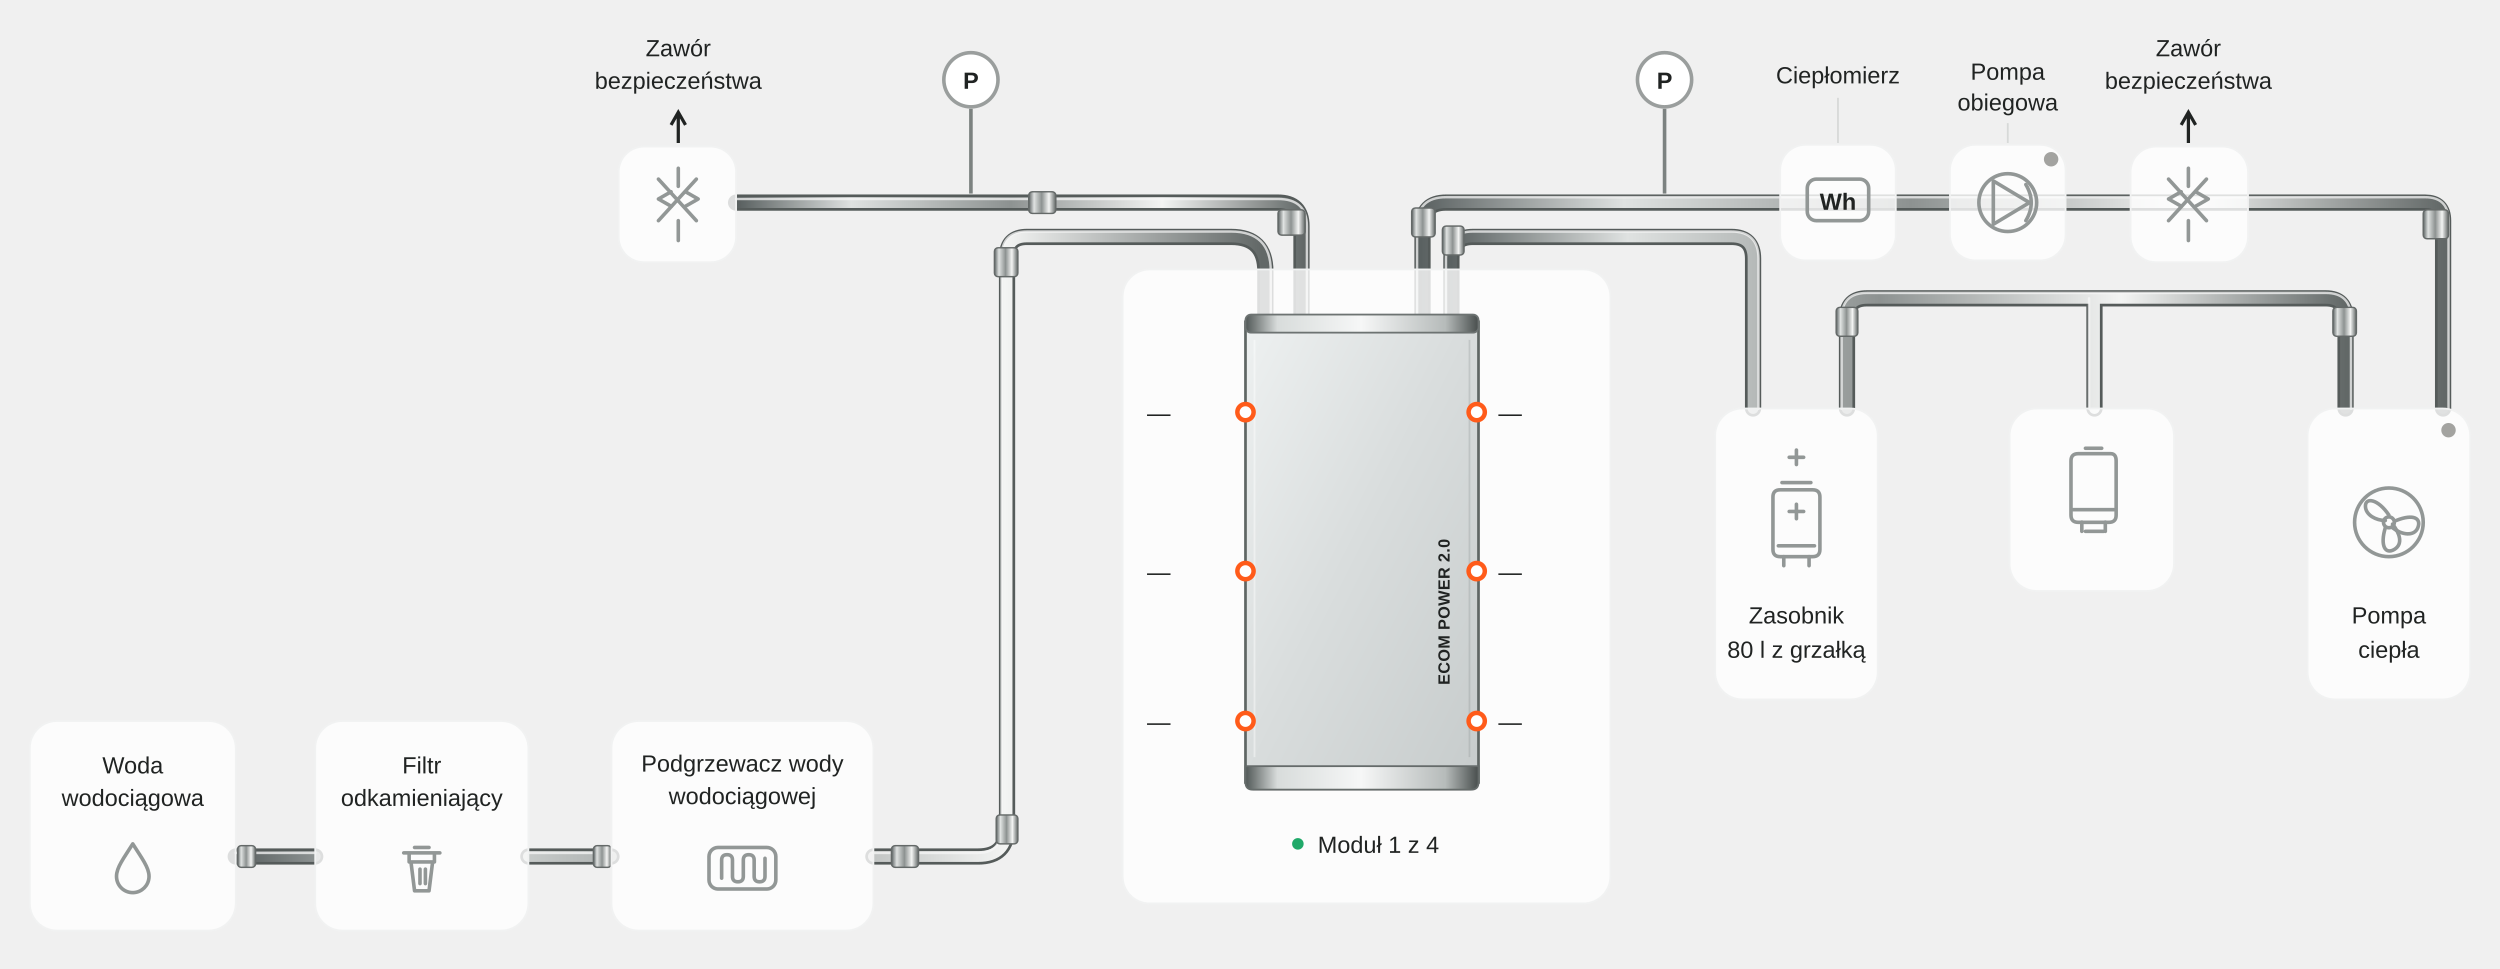
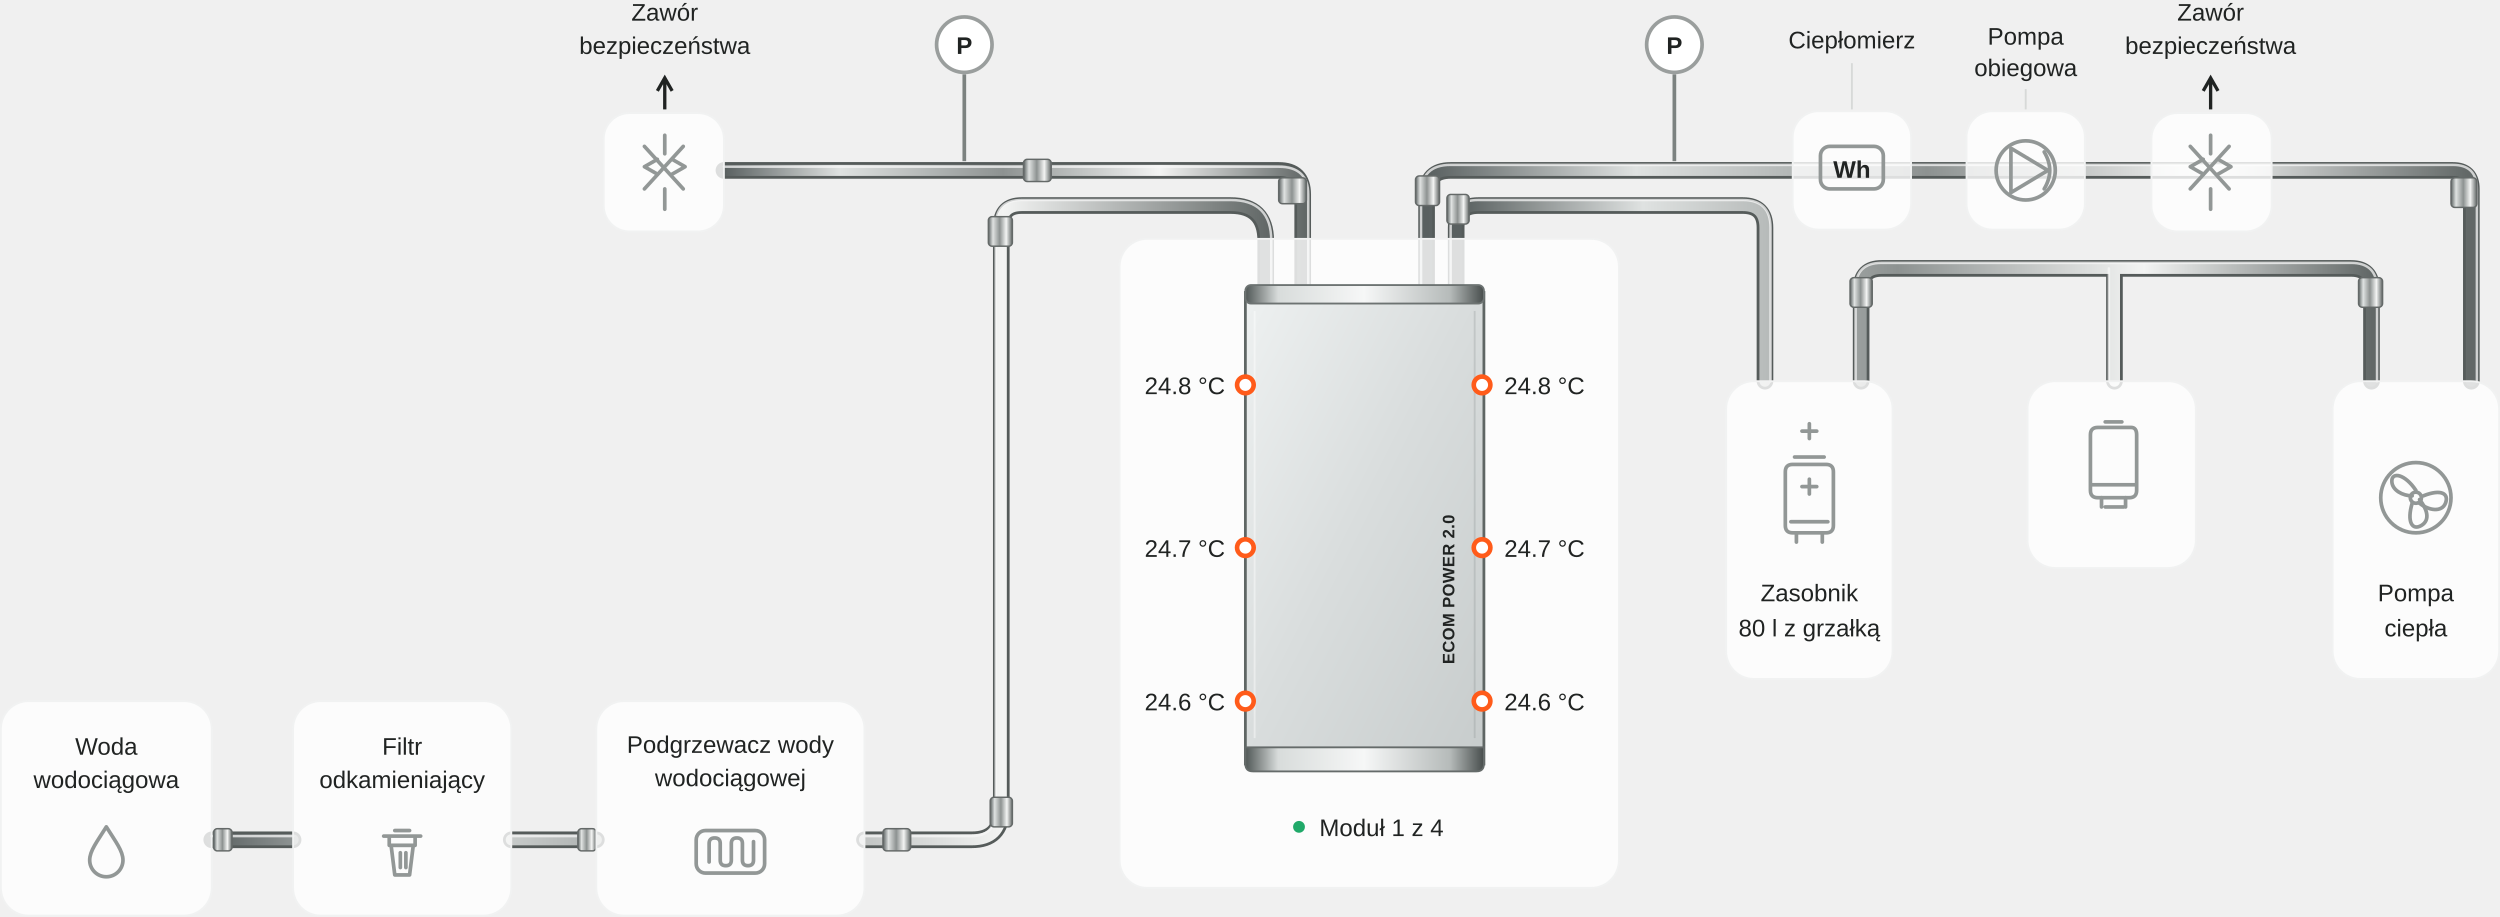
- <svg xmlns="http://www.w3.org/2000/svg" id="Warstwa_1" version="1.1" viewBox="-16 -20 1384 536" class="schema" role="img" aria-label="Schemat instalacji magazynu ciepła PCM">
+ <svg xmlns="http://www.w3.org/2000/svg" id="Warstwa_1" version="1.1" viewBox="0 0 1352 495.66">
  <defs>
    <style>
      .st0 {
        fill: url(#Gradient_bez_nazwy_19);
        stroke: #5f6664;
        stroke-width: 1.5px;
      }

      .st1 {
        stroke: #202322;
        stroke-width: 1.8px;
      }

      .st1, .st2, .st3, .st4, .st5, .st6, .st7, .st8, .st9, .st10 {
        fill: none;
      }

      .st11 {
        fill: url(#Gradient_bez_nazwy_20);
        stroke: #6d7372;
      }

      .st12 {
        fill: url(#Gradient_bez_nazwy_17);
      }

      .st12, .st13, .st14, .st15, .st16, .st17, .st18, .st19, .st20, .st21, .st22, .st23 {
        stroke: #646968;
        stroke-width: .8px;
      }

      .st24 {
        fill-opacity: .8;
        stroke: #f1f2f2;
      }

      .st24, .st25, .st26 {
        fill: #fff;
      }

      .st2 {
        stroke: #f6f7f7;
        stroke-opacity: .75;
        stroke-width: 1.35px;
      }

      .st2, .st3, .st4, .st5, .st6, .st8, .st10 {
        stroke-linecap: round;
        stroke-linejoin: round;
      }

      .st13 {
        fill: url(#Gradient_bez_nazwy_10);
      }

      .st14 {
        fill: url(#Gradient_bez_nazwy_12);
      }

      .st15 {
        fill: url(#Gradient_bez_nazwy_16);
      }

      .st16 {
        fill: url(#Gradient_bez_nazwy_7);
      }

      .st27 {
        font-size: 9px;
        letter-spacing: .02em;
      }

      .st27, .st28 {
        font-family: Arial-BoldMT, Arial;
        font-weight: 700;
      }

      .st27, .st28, .st29 {
        fill: #202322;
        isolation: isolate;
      }

      .st17 {
        fill: url(#Gradient_bez_nazwy_13);
      }

      .st3 {
        stroke: url(#Gradient_bez_nazwy_2);
      }

      .st3, .st6, .st8, .st10 {
        stroke-width: 6px;
      }

      .st18 {
        fill: url(#Gradient_bez_nazwy_18);
      }

      .st19 {
        fill: url(#Gradient_bez_nazwy_9);
      }

      .st4 {
        stroke: #929796;
      }

      .st4, .st25, .st9 {
        stroke-width: 2px;
      }

      .st5 {
        stroke: #555b5a;
        stroke-width: 9px;
      }

      .st30 {
        stroke: #fff;
        stroke-opacity: .42;
      }

      .st6 {
        stroke: url(#Gradient_bez_nazwy_5);
      }

      .st7 {
        stroke: #d7d9d8;
      }

      .st28, .st29 {
        font-size: 13px;
      }

      .st29 {
        font-family: ArialMT, Arial;
      }

      .st31 {
        fill: url(#Gradient_bez_nazwy_21);
        stroke: #656b6a;
      }

      .st8 {
        stroke: url(#Gradient_bez_nazwy_3);
      }

      .st32 {
        fill: #20a969;
      }

      .st25 {
        stroke: #9a9e9d;
      }

      .st26 {
        stroke: #ff5b1a;
        stroke-width: 2.5px;
      }

      .st9 {
        stroke: #7c8280;
      }

      .st33 {
        stroke: #7c8281;
        stroke-opacity: .24;
      }

      .st20 {
        fill: url(#Gradient_bez_nazwy_14);
      }

      .st21 {
        fill: url(#Gradient_bez_nazwy_6);
      }

      .st22 {
        fill: url(#Gradient_bez_nazwy_15);
      }

      .st10 {
        stroke: url(#Gradient_bez_nazwy_4);
      }

      .st23 {
        fill: url(#Gradient_bez_nazwy_8);
      }
- 
-       /* ================= KONTRAKT — dopiski aplikacji ==================
-          Reguły żyją w pliku, bo wygrywają kolejnością dokumentu ze stylem
-          aplikacji i z regułami .stXX — dzięki temu najechania i stany sond
-          działają niezależnie od arkusza strony. */
-       .sensor { cursor: pointer; }
-       .sensor__hit { fill: none; pointer-events: all; }
-       /* Kropka sondy: obwódka jak st26, ale BEZ fill w CSS — wypełnienie
-          ustawia aplikacja ATRYBUTEM według temperatury, a reguła CSS by je
-          przykryła (dlatego kropki nie używają st26). */
-       .sensor__cell--wektor { stroke: #ff5b1a; stroke-width: 2.5px; }
-       .sensor:hover .sensor__cell--wektor { stroke: #202322; }
-       .sensor__phase { fill: none; stroke: #de7854; stroke-width: 2.5px; opacity: 0; }
-       .sensor.is-phase .sensor__phase { opacity: 1; }
-       .sensor.is-dim { opacity: .45; }
-       text.is-no-data, text.is-not-connected { fill: #a3a3a0; }
-       text.is-stale { opacity: .55; }
-       [data-element] { cursor: pointer; }
-       [data-element]:hover .karta { stroke: #202322; stroke-width: 2px; }
-       [data-element].is-selected .karta { stroke: #d85a30; stroke-width: 3px; }
-       .device__led--wektor { fill: #a3a3a0; }
-       .device.is-active .device__led--wektor { fill: #20a969; }
-       .device.is-unknown .device__led--wektor { fill: #f0c674; }
    </style>
    <linearGradient id="Gradient_bez_nazwy_2" data-name="Gradient bez nazwy 2" x1="376.78" y1="673.24" x2="377.78" y2="673.24" gradientTransform="translate(-214649.5 231204.899) scale(570 -343)" gradientUnits="userSpaceOnUse">
      <stop offset="0" stop-color="#596060" />
      <stop offset=".2" stop-color="#dfe2e1" />
      <stop offset=".48" stop-color="#8d9291" />
      <stop offset=".75" stop-color="#f3f4f3" />
      <stop offset="1" stop-color="#626867" />
    </linearGradient>
    <linearGradient id="Gradient_bez_nazwy_3" data-name="Gradient bez nazwy 3" x1="376.19" y1="671.92" x2="377.19" y2="671.92" gradientTransform="translate(-117355 43127.094) scale(313 -64)" gradientUnits="userSpaceOnUse">
      <stop offset="0" stop-color="#596060" />
      <stop offset=".2" stop-color="#dfe2e1" />
      <stop offset=".48" stop-color="#8d9291" />
      <stop offset=".75" stop-color="#f3f4f3" />
      <stop offset="1" stop-color="#626867" />
    </linearGradient>
    <linearGradient id="Gradient_bez_nazwy_4" data-name="Gradient bez nazwy 4" x1="376.77" y1="672.63" x2="377.77" y2="672.63" gradientTransform="translate(-212105 76829.389) scale(565 -114)" gradientUnits="userSpaceOnUse">
      <stop offset="0" stop-color="#596060" />
      <stop offset=".2" stop-color="#dfe2e1" />
      <stop offset=".48" stop-color="#8d9291" />
      <stop offset=".75" stop-color="#f3f4f3" />
      <stop offset="1" stop-color="#626867" />
    </linearGradient>
    <linearGradient id="Gradient_bez_nazwy_5" data-name="Gradient bez nazwy 5" x1="376.67" y1="672.45" x2="377.67" y2="672.45" gradientTransform="translate(-185664 64041.516) scale(495 -95)" gradientUnits="userSpaceOnUse">
      <stop offset="0" stop-color="#596060" />
      <stop offset=".2" stop-color="#dfe2e1" />
      <stop offset=".48" stop-color="#8d9291" />
      <stop offset=".75" stop-color="#f3f4f3" />
      <stop offset="1" stop-color="#626867" />
    </linearGradient>
    <linearGradient id="Gradient_bez_nazwy_6" data-name="Gradient bez nazwy 6" x1="336.4" y1="664.88" x2="337.4" y2="664.88" gradientTransform="translate(-3248.5 8432.707) scale(10 -12)" gradientUnits="userSpaceOnUse">
      <stop offset="0" stop-color="#596060" />
      <stop offset=".2" stop-color="#dfe2e1" />
      <stop offset=".48" stop-color="#8d9291" />
      <stop offset=".75" stop-color="#f3f4f3" />
      <stop offset="1" stop-color="#626867" />
    </linearGradient>
    <linearGradient id="Gradient_bez_nazwy_7" data-name="Gradient bez nazwy 7" x1="336.4" y1="664.88" x2="337.4" y2="664.88" gradientTransform="translate(-3051.5 8432.707) scale(10 -12)" gradientUnits="userSpaceOnUse">
      <stop offset="0" stop-color="#596060" />
      <stop offset=".2" stop-color="#dfe2e1" />
      <stop offset=".48" stop-color="#8d9291" />
      <stop offset=".75" stop-color="#f3f4f3" />
      <stop offset="1" stop-color="#626867" />
    </linearGradient>
    <linearGradient id="Gradient_bez_nazwy_8" data-name="Gradient bez nazwy 8" x1="350.1" y1="664.88" x2="351.1" y2="664.88" gradientTransform="translate(-4774 8432.707) scale(15 -12)" gradientUnits="userSpaceOnUse">
      <stop offset="0" stop-color="#596060" />
      <stop offset=".2" stop-color="#dfe2e1" />
      <stop offset=".48" stop-color="#8d9291" />
      <stop offset=".75" stop-color="#f3f4f3" />
      <stop offset="1" stop-color="#626867" />
    </linearGradient>
    <linearGradient id="Gradient_bez_nazwy_9" data-name="Gradient bez nazwy 9" x1="343.25" y1="667.05" x2="344.25" y2="667.05" gradientTransform="translate(-3583.5 11111.89) scale(12 -16)" gradientUnits="userSpaceOnUse">
      <stop offset="0" stop-color="#596060" />
      <stop offset=".2" stop-color="#dfe2e1" />
      <stop offset=".48" stop-color="#8d9291" />
      <stop offset=".75" stop-color="#f3f4f3" />
      <stop offset="1" stop-color="#626867" />
    </linearGradient>
    <linearGradient id="Gradient_bez_nazwy_10" data-name="Gradient bez nazwy 10" x1="345.88" y1="667.05" x2="346.88" y2="667.05" gradientTransform="translate(-3962 10797.89) scale(13 -16)" gradientUnits="userSpaceOnUse">
      <stop offset="0" stop-color="#596060" />
      <stop offset=".2" stop-color="#dfe2e1" />
      <stop offset=".48" stop-color="#8d9291" />
      <stop offset=".75" stop-color="#f3f4f3" />
      <stop offset="1" stop-color="#626867" />
    </linearGradient>
    <linearGradient id="Gradient_bez_nazwy_12" data-name="Gradient bez nazwy 12" x1="350.1" y1="664.88" x2="351.1" y2="664.88" gradientTransform="translate(-4698 8070.707) scale(15 -12)" gradientUnits="userSpaceOnUse">
      <stop offset="0" stop-color="#596060" />
      <stop offset=".2" stop-color="#dfe2e1" />
      <stop offset=".48" stop-color="#8d9291" />
      <stop offset=".75" stop-color="#f3f4f3" />
      <stop offset="1" stop-color="#626867" />
    </linearGradient>
    <linearGradient id="Gradient_bez_nazwy_13" data-name="Gradient bez nazwy 13" x1="350.1" y1="666.12" x2="351.1" y2="666.12" gradientTransform="translate(-4560 9428.799) scale(15 -14)" gradientUnits="userSpaceOnUse">
      <stop offset="0" stop-color="#596060" />
      <stop offset=".2" stop-color="#dfe2e1" />
      <stop offset=".48" stop-color="#8d9291" />
      <stop offset=".75" stop-color="#f3f4f3" />
      <stop offset="1" stop-color="#626867" />
    </linearGradient>
    <linearGradient id="Gradient_bez_nazwy_14" data-name="Gradient bez nazwy 14" x1="345.88" y1="667.05" x2="346.88" y2="667.05" gradientTransform="translate(-3731 10775.89) scale(13 -16)" gradientUnits="userSpaceOnUse">
      <stop offset="0" stop-color="#596060" />
      <stop offset=".2" stop-color="#dfe2e1" />
      <stop offset=".48" stop-color="#8d9291" />
      <stop offset=".75" stop-color="#f3f4f3" />
      <stop offset="1" stop-color="#626867" />
    </linearGradient>
    <linearGradient id="Gradient_bez_nazwy_15" data-name="Gradient bez nazwy 15" x1="343.25" y1="667.05" x2="344.25" y2="667.05" gradientTransform="translate(-3336.5 10785.89) scale(12 -16)" gradientUnits="userSpaceOnUse">
      <stop offset="0" stop-color="#596060" />
      <stop offset=".2" stop-color="#dfe2e1" />
      <stop offset=".48" stop-color="#8d9291" />
      <stop offset=".75" stop-color="#f3f4f3" />
      <stop offset="1" stop-color="#626867" />
    </linearGradient>
    <linearGradient id="Gradient_bez_nazwy_16" data-name="Gradient bez nazwy 16" x1="348.14" y1="667.05" x2="349.14" y2="667.05" gradientTransform="translate(-3548.5 10776.89) scale(14 -16)" gradientUnits="userSpaceOnUse">
      <stop offset="0" stop-color="#596060" />
      <stop offset=".2" stop-color="#dfe2e1" />
      <stop offset=".48" stop-color="#8d9291" />
      <stop offset=".75" stop-color="#f3f4f3" />
      <stop offset="1" stop-color="#626867" />
    </linearGradient>
    <linearGradient id="Gradient_bez_nazwy_17" data-name="Gradient bez nazwy 17" x1="343.25" y1="667.05" x2="344.25" y2="667.05" gradientTransform="translate(-3118.5 10830.89) scale(12 -16)" gradientUnits="userSpaceOnUse">
      <stop offset="0" stop-color="#596060" />
      <stop offset=".2" stop-color="#dfe2e1" />
      <stop offset=".48" stop-color="#8d9291" />
      <stop offset=".75" stop-color="#f3f4f3" />
      <stop offset="1" stop-color="#626867" />
    </linearGradient>
    <linearGradient id="Gradient_bez_nazwy_18" data-name="Gradient bez nazwy 18" x1="345.88" y1="667.05" x2="346.88" y2="667.05" gradientTransform="translate(-3221 10830.89) scale(13 -16)" gradientUnits="userSpaceOnUse">
      <stop offset="0" stop-color="#596060" />
      <stop offset=".2" stop-color="#dfe2e1" />
      <stop offset=".48" stop-color="#8d9291" />
      <stop offset=".75" stop-color="#f3f4f3" />
      <stop offset="1" stop-color="#626867" />
    </linearGradient>
    <linearGradient id="Gradient_bez_nazwy_19" data-name="Gradient bez nazwy 19" x1="374.31" y1="673.64" x2="375.31" y2="672.64" gradientTransform="translate(-47613 171935.86) scale(129 -255)" gradientUnits="userSpaceOnUse">
      <stop offset="0" stop-color="#eef1f1" />
      <stop offset=".48" stop-color="#d9dddd" />
      <stop offset="1" stop-color="#c7cccc" />
    </linearGradient>
    <linearGradient id="Gradient_bez_nazwy_20" data-name="Gradient bez nazwy 20" x1="374.31" y1="663.15" x2="375.31" y2="663.15" gradientTransform="translate(-47613 6790.615) scale(129 -10)" gradientUnits="userSpaceOnUse">
      <stop offset="0" stop-color="#4e5554" />
      <stop offset=".14" stop-color="#d8dcdb" />
      <stop offset=".5" stop-color="#f6f7f7" />
      <stop offset=".86" stop-color="#b6bbba" />
      <stop offset="1" stop-color="#4a504f" />
    </linearGradient>
    <linearGradient id="Gradient_bez_nazwy_21" data-name="Gradient bez nazwy 21" x1="374.31" y1="665.55" x2="375.31" y2="665.55" gradientTransform="translate(-47613 9062.753) scale(129 -13)" gradientUnits="userSpaceOnUse">
      <stop offset="0" stop-color="#4e5554" />
      <stop offset=".14" stop-color="#d8dcdb" />
      <stop offset=".5" stop-color="#f6f7f7" />
      <stop offset=".86" stop-color="#b6bbba" />
      <stop offset="1" stop-color="#4a504f" />
    </linearGradient>
  </defs>
  <g id="pipes">
    <g id="pipe-water-feed">
      <path class="st5" d="M114.5,454.16h44M276.5,454.16h46M467.5,454.16h58c10.67,0,16-5.33,16-16V122.16c0-7.33,3.67-11,11-11h113c12.67,0,19,6.33,19,19v26" />
      <path class="st3" d="M114.5,454.16h44M276.5,454.16h46M467.5,454.16h58c10.67,0,16-5.33,16-16V122.16c0-7.33,3.67-11,11-11h113c12.67,0,19,6.33,19,19v26" />
      <path class="st2" d="M114.5,452.16h44M276.5,452.16h46M467.5,452.16h58c8.67,0,13-4.67,13-14V122.16c0-9.33,4.67-14,14-14h113c14.67,0,22,7.33,22,22v26" />
    </g>
    <g id="pipe-upper-left">
      <path class="st5" d="M391.5,92.16h300c8.67,0,13,4.33,13,13v51" />
      <path class="st8" d="M391.5,92.16h300c8.67,0,13,4.33,13,13v51" />
      <path class="st2" d="M391.5,90.16h300c10.67,0,16,5,16,15v51" />
    </g>
    <g id="pipe-upper-right">
      <path class="st5" d="M771.5,156.16v-51c0-8.67,4.33-13,13-13h542c6.67,0,10,3.33,10,10v104" />
      <path class="st10" d="M771.5,156.16v-51c0-8.67,4.33-13,13-13h542c6.67,0,10,3.33,10,10v104" />
      <path class="st2" d="M768.5,156.16v-51c0-10.67,5.33-16,16-16h542c8.67,0,13,4.33,13,13v104" />
    </g>
    <g id="pipe-lower-right">
      <path class="st5" d="M787.5,156.16v-33c0-8,4-12,12-12h143c8,0,12,4,12,12v83M1006.5,206.16v-50c0-7.33,3.67-11,11-11h254c7.33,0,11,3.67,11,11v50M1143.5,145.16v61" />
      <path class="st6" d="M787.5,156.16v-33c0-8,4-12,12-12h143c8,0,12,4,12,12v83M1006.5,206.16v-50c0-7.33,3.67-11,11-11h254c7.33,0,11,3.67,11,11v50M1143.5,145.16v61" />
      <path class="st2" d="M784.5,156.16v-33c0-10,5-15,15-15h143c10,0,15,5,15,15v83M1003.5,206.16v-50c0-9.33,4.67-14,14-14h254c9.33,0,14,4.67,14,14v50M1140.5,145.16v61" />
    </g>
    <g id="joints">
      <rect class="st21" x="115.5" y="448.16" width="10" height="12" rx="2" ry="2" />
      <rect class="st16" x="312.5" y="448.16" width="10" height="12" rx="2" ry="2" />
      <rect class="st23" x="477.5" y="448.16" width="15" height="12" rx="2" ry="2" />
      <rect class="st19" x="535.5" y="431.16" width="12" height="16" rx="2" ry="2" />
      <rect class="st13" x="534.5" y="117.16" width="13" height="16" rx="2" ry="2" />
      <rect class="st14" x="553.5" y="86.16" width="15" height="12" rx="2" ry="2" />
      <rect class="st17" x="691.5" y="96.16" width="15" height="14" rx="2" ry="2" />
      <rect class="st20" x="765.5" y="95.16" width="13" height="16" rx="2" ry="2" />
      <rect class="st22" x="782.5" y="105.16" width="12" height="16" rx="2" ry="2" />
      <rect class="st15" x="1325.5" y="96.16" width="14" height="16" rx="2" ry="2" />
      <rect class="st12" x="1000.5" y="150.16" width="12" height="16" rx="2" ry="2" />
      <rect class="st18" x="1275.5" y="150.16" width="13" height="16" rx="2" ry="2" />
    </g>
  </g>
-   <g id="warstwa-przeplywu" fill="none">
-     <path class="tube__flow tube__flow--supply" data-flow="dhw-supply" data-flow-source="METER_FLOW" d="M684.5 156 V111 H541.5 V454 H467.5 M322.5 454 H276.5 M158.5 454 H114.5" />
-     <path class="tube__flow tube__flow--supply" data-flow="pcm-supply" data-flow-source="METER_FLOW" d="M1336.5 206 V92 H771.5 V156" />
-     <path class="tube__flow tube__flow--return" data-flow="pcm-return" data-flow-source="METER_FLOW" d="M787.5 156 V111 H954.5 V206" />
-   </g>
  <g id="upper-controls">
-     <g id="safety-valve-left" data-element="zawor-bezp-lewy">
+     <g id="safety-valve-left">
      <text class="st29" transform="translate(341.44 11.16)">
        <tspan x="0" y="0">Zawór</tspan>
      </text>
      <text class="st29" transform="translate(313.25 29.16)">
        <tspan x="0" y="0">bezpieczeństwa</tspan>
      </text>
      <path class="st1" d="M359.5,59.16v-17M355.5,49.16l4-7,4,7" />
-       <rect class="st24 karta" x="326.5" y="61.16" width="65" height="64" rx="14" ry="14" />
+       <rect class="st24" x="326.5" y="61.16" width="65" height="64" rx="14" ry="14" />
      <g>
        <path class="st4" d="M359.5,73.16v10M348.5,79.16l21,23M369.5,79.16l-21,23" />
        <path class="st4" d="M355.5,86.16l-7,4,7,4M363.5,86.16l7,4-7,4" />
        <path class="st4" d="M359.5,102.16v11" />
      </g>
    </g>
-     <g id="pressure-left" data-element="manometr-lewy">
+     <g id="pressure-left">
      <line class="st9" x1="521.5" y1="40.16" x2="521.5" y2="87.16" />
-       <circle class="st25 karta" cx="521.5" cy="24.16" r="15" />
+       <circle class="st25" cx="521.5" cy="24.16" r="15" />
      <text class="st28" transform="translate(517.16 29.16)">
        <tspan x="0" y="0">P</tspan>
      </text>
    </g>
-     <g id="pressure-right" data-element="manometr-prawy">
+     <g id="pressure-right">
      <line class="st9" x1="905.5" y1="40.16" x2="905.5" y2="87.16" />
-       <circle class="st25 karta" cx="905.5" cy="24.16" r="15" />
+       <circle class="st25" cx="905.5" cy="24.16" r="15" />
      <text class="st28" transform="translate(901.16 29.16)">
        <tspan x="0" y="0">P</tspan>
      </text>
    </g>
-     <g id="heat-meter" data-element="meter">
+     <g id="heat-meter">
      <text class="st29" transform="translate(967.18 26.16)">
        <tspan x="0" y="0">Ciepłomierz</tspan>
      </text>
      <line class="st7" x1="1001.5" y1="34.16" x2="1001.5" y2="59.16" />
-       <rect class="st24 karta" x="969.5" y="60.16" width="64" height="64" rx="14" ry="14" data-object="meter" data-label="Ciepłomierz" data-h="1.2" />
+       <rect class="st24" x="969.5" y="60.16" width="64" height="64" rx="14" ry="14" />
      <rect class="st4" x="984.5" y="79.16" width="34" height="23" rx="5" ry="5" />
      <text class="st28" transform="translate(991.39 96.16)">
        <tspan x="0" y="0">Wh</tspan>
      </text>
    </g>
-     <g id="circulation-pump" class="device" data-state="PUMP_STATE" data-element="pump">
+     <g id="circulation-pump">
      <text class="st29" transform="translate(1074.905 24.1561)">
        <tspan x="0" y="0">Pompa</tspan>
      </text>
      <text class="st29" transform="translate(1067.672 41.1561)">
        <tspan x="0" y="0">obiegowa</tspan>
      </text>
      <line class="st7" x1="1095.5" y1="48.16" x2="1095.5" y2="59.16" />
-       <rect class="st24 karta" x="1063.5" y="60.16" width="64" height="64" rx="14" ry="14" data-object="pump" data-label="Pompa obiegowa" data-h="1.3" />
+       <rect class="st24" x="1063.5" y="60.16" width="64" height="64" rx="14" ry="14" />
      <g>
        <circle class="st4" cx="1095.5" cy="92.16" r="16" />
        <path class="st4" d="M1087.5,80.16l20,12-20,12v-24ZM1105.5,82.16c4,6.67,4,13.33,0,20" />
      </g>
-       <circle class="device__led--wektor" cx="1119.5" cy="68.16" r="4" />
-     </g>
-     <g id="safety-valve-right" data-element="zawor-bezp-prawy">
+     </g>
+     <g id="safety-valve-right">
      <text class="st29" transform="translate(1177.441 11.1561)">
        <tspan x="0" y="0">Zawór</tspan>
      </text>
      <text class="st29" transform="translate(1149.251 29.1561)">
        <tspan x="0" y="0">bezpieczeństwa</tspan>
      </text>
      <path class="st1" d="M1195.5,59.16v-17M1191.5,49.16l4-7,4,7" />
-       <rect class="st24 karta" x="1163.5" y="61.16" width="65" height="64" rx="14" ry="14" />
+       <rect class="st24" x="1163.5" y="61.16" width="65" height="64" rx="14" ry="14" />
      <g>
        <path class="st4" d="M1195.5,73.16v10M1184.5,79.16l21,23M1205.5,79.16l-21,23" />
        <path class="st4" d="M1191.5,86.16l-7,4,7,4M1199.5,86.16l7,4-7,4" />
        <path class="st4" d="M1195.5,102.16v11" />
      </g>
    </g>
  </g>
  <g id="water-treatment">
-     <g id="water-supply" data-element="woda">
-       <rect class="st24 karta" x=".5" y="379.16" width="114" height="116" rx="15" ry="15" />
+     <g id="water-supply">
+       <rect class="st24" x=".5" y="379.16" width="114" height="116" rx="15" ry="15" />
      <text class="st29" transform="translate(40.64 408.16)">
        <tspan x="0" y="0">Woda</tspan>
      </text>
      <text class="st29" transform="translate(18.11 426.16)">
        <tspan x="0" y="0">wodociągowa</tspan>
      </text>
      <path class="st4" d="M57.5,447.16c-5,8-9,13-9,18s4.03,9,9,9,9-4.03,9-9-4-10-9-18Z" />
    </g>
-     <g id="filter" data-element="filtr">
-       <rect class="st24 karta" x="158.5" y="379.16" width="118" height="116" rx="15" ry="15" data-object="filtr" data-label="Filtr odkamieniający" data-h="0.8" />
+     <g id="filter">
+       <rect class="st24" x="158.5" y="379.16" width="118" height="116" rx="15" ry="15" />
      <text class="st29" transform="translate(206.67 408.16)">
        <tspan x="0" y="0">Filtr</tspan>
      </text>
      <text class="st29" transform="translate(172.7 426.16)">
        <tspan x="0" y="0">odkamieniający</tspan>
      </text>
      <g>
        <path class="st4" d="M207.5,452.16h20M210.5,452.16v5h14v-5M211.5,457.16l2,16h8l2-16M216.5,461.16v8M219.5,461.16v8" />
        <path class="st4" d="M213.5,449.16h8" />
      </g>
    </g>
-     <g id="water-heater" data-element="podgrzewacz">
-       <rect class="st24 karta" x="322.5" y="379.16" width="145" height="116" rx="15" ry="15" data-object="podgrzewacz" data-label="Podgrzewacz wody" data-h="3.4" data-vessel="true" />
+     <g id="water-heater">
+       <rect class="st24" x="322.5" y="379.16" width="145" height="116" rx="15" ry="15" />
      <text class="st29" transform="translate(339 407.16)">
        <tspan x="0" y="0">Podgrzewacz wody</tspan>
      </text>
      <text class="st29" transform="translate(354.17 425.16)">
        <tspan x="0" y="0">wodociągowej</tspan>
      </text>
      <g>
        <rect class="st4" x="376.5" y="449.16" width="37" height="23" rx="5" ry="5" />
        <path class="st4" d="M383.5,466.16v-10c0-2,1-3,3-3s3,1,3,3v9c0,2,1,3,3,3s3-1,3-3v-9c0-2,1-3,3-3s3,1,3,3v9c0,2,1,3,3,3s3-1,3-3v-10" />
      </g>
    </g>
  </g>
-   <g id="central-module" data-element="storage">
-     <rect class="st24 karta" x="605.5" y="129.16" width="270" height="351" rx="15" ry="15" />
+   <g id="central-module">
+     <rect class="st24" x="605.5" y="129.16" width="270" height="351" rx="15" ry="15" />
    <g id="tank">
-       <rect class="st0" x="673.5" y="158.16" width="129" height="255" data-object="storage" data-label="Magazyn PCM" data-h="8" data-vessel="true" />
+       <rect class="st0" x="673.5" y="158.16" width="129" height="255" />
      <rect class="st11" x="673.5" y="154.16" width="129" height="10" rx="3" ry="3" />
      <path class="st31" d="M673.5,404.16h129v9c0,2.67-1.33,4-4,4h-121c-2.67,0-4-1.33-4-4v-9Z" />
      <path class="st30" d="M678.5,168.16v231" />
      <path class="st33" d="M797.5,168.16v231" />
    </g>
    <text class="st27" transform="translate(786.5 359.16) rotate(-90)">
      <tspan x="0" y="0">ECOM POWER 2.0</tspan>
    </text>
    <g id="sensors-left">
-       <g class="sensor" data-sensor="A3">
-         <rect class="sensor__hit" x="607" y="189.16" width="82" height="38" />
-         <circle class="sensor__phase" cx="673.5" cy="208.16" r="9" />
-         <text class="st29" data-point="A3" data-unit="°C" transform="translate(619 213.16)">—</text>
-         <circle class="sensor__cell--wektor" fill="#fff" data-fill-point="A3" cx="673.5" cy="208.16" r="4.5" />
-       </g>
-       <g class="sensor" data-sensor="A2">
-         <rect class="sensor__hit" x="607" y="277.16" width="82" height="38" />
-         <circle class="sensor__phase" cx="673.5" cy="296.16" r="9" />
-         <text class="st29" data-point="A2" data-unit="°C" transform="translate(619 301.16)">—</text>
-         <circle class="sensor__cell--wektor" fill="#fff" data-fill-point="A2" cx="673.5" cy="296.16" r="4.5" />
-       </g>
-       <g class="sensor" data-sensor="A1">
-         <rect class="sensor__hit" x="607" y="360.16" width="82" height="38" />
-         <circle class="sensor__phase" cx="673.5" cy="379.16" r="9" />
-         <text class="st29" data-point="A1" data-unit="°C" transform="translate(619 384.16)">—</text>
-         <circle class="sensor__cell--wektor" fill="#fff" data-fill-point="A1" cx="673.5" cy="379.16" r="4.5" />
-       </g>
+       <text class="st29" transform="translate(619 213.16)">
+         <tspan x="0" y="0">24.8 °C</tspan>
+       </text>
+       <text class="st29" transform="translate(619 301.16)">
+         <tspan x="0" y="0">24.7 °C</tspan>
+       </text>
+       <text class="st29" transform="translate(619 384.16)">
+         <tspan x="0" y="0">24.6 °C</tspan>
+       </text>
+       <circle class="st26" cx="673.5" cy="208.16" r="4.5" />
+       <circle class="st26" cx="673.5" cy="296.16" r="4.5" />
+       <circle class="st26" cx="673.5" cy="379.16" r="4.5" />
    </g>
    <g id="sensors-right">
-       <g class="sensor" data-sensor="B3">
-         <rect class="sensor__hit" x="790" y="189.16" width="82" height="38" />
-         <circle class="sensor__phase" cx="801.5" cy="208.16" r="9" />
-         <text class="st29" data-point="B3" data-unit="°C" transform="translate(813.5 213.16)">—</text>
-         <circle class="sensor__cell--wektor" fill="#fff" data-fill-point="B3" cx="801.5" cy="208.16" r="4.5" />
-       </g>
-       <g class="sensor" data-sensor="B2">
-         <rect class="sensor__hit" x="790" y="277.16" width="82" height="38" />
-         <circle class="sensor__phase" cx="801.5" cy="296.16" r="9" />
-         <text class="st29" data-point="B2" data-unit="°C" transform="translate(813.5 301.16)">—</text>
-         <circle class="sensor__cell--wektor" fill="#fff" data-fill-point="B2" cx="801.5" cy="296.16" r="4.5" />
-       </g>
-       <g class="sensor" data-sensor="B1">
-         <rect class="sensor__hit" x="790" y="360.16" width="82" height="38" />
-         <circle class="sensor__phase" cx="801.5" cy="379.16" r="9" />
-         <text class="st29" data-point="B1" data-unit="°C" transform="translate(813.5 384.16)">—</text>
-         <circle class="sensor__cell--wektor" fill="#fff" data-fill-point="B1" cx="801.5" cy="379.16" r="4.5" />
-       </g>
+       <text class="st29" transform="translate(813.5 213.16)">
+         <tspan x="0" y="0">24.8 °C</tspan>
+       </text>
+       <text class="st29" transform="translate(813.5 301.16)">
+         <tspan x="0" y="0">24.7 °C</tspan>
+       </text>
+       <text class="st29" transform="translate(813.5 384.16)">
+         <tspan x="0" y="0">24.6 °C</tspan>
+       </text>
+       <circle class="st26" cx="801.5" cy="208.16" r="4.5" />
+       <circle class="st26" cx="801.5" cy="296.16" r="4.5" />
+       <circle class="st26" cx="801.5" cy="379.16" r="4.5" />
    </g>
    <circle class="st32" cx="702.5" cy="447.16" r="3.2" />
    <text class="st29" transform="translate(713.5 452.16)">
      <tspan x="0" y="0">Moduł 1 z 4</tspan>
    </text>
  </g>
  <g id="right-devices">
-     <g id="storage-tank" data-element="buffer">
-       <rect class="st24 karta" x="933.5" y="206.16" width="90" height="161" rx="15" ry="15" data-object="buffer" data-label="Zasobnik 80 l" data-h="4.4" data-vessel="true" />
+     <g id="storage-tank">
+       <rect class="st24" x="933.5" y="206.16" width="90" height="161" rx="15" ry="15" />
      <g>
        <path class="st4" d="M969.5,251.16h18c2.67,0,4,1.33,4,4v29c0,2.67-1.33,4-4,4h-18c-2.67,0-4-1.33-4-4v-29c0-2.67,1.33-4,4-4Z" />
        <path class="st4" d="M970.5,247.16h16M971.5,288.16v5M985.5,288.16v5M968.5,282.16h20" />
        <path class="st4" d="M974.5,263.16h8M978.5,259.16v8" />
        <path class="st4" d="M974.5,233.16h8M978.5,229.16v8" />
      </g>
      <text class="st29" transform="translate(952.13 325.16)">
        <tspan x="0" y="0">Zasobnik</tspan>
      </text>
      <text class="st29" transform="translate(940.2 344.16)">
        <tspan x="0" y="0">80 l z grzałką</tspan>
      </text>
    </g>
-     <g id="expansion-tank" data-element="naczynie-prawe">
-       <rect class="st24 karta" x="1096.5" y="206.16" width="91" height="101" rx="15" ry="15" data-object="naczynie-prawe" data-label="Naczynie przeponowe" data-h="1.4" />
+     <g id="expansion-tank">
+       <rect class="st24" x="1096.5" y="206.16" width="91" height="101" rx="15" ry="15" />
      <g>
        <path class="st4" d="M1134.5,231.16h18c2,0,3,1.33,3,4v30c0,2.67-1.33,4-4,4h-17c-2.67,0-4-1.33-4-4v-30c0-2.67,1.33-4,4-4Z" />
        <path class="st4" d="M1138.5,228.16h9M1131.5,262.16h23M1136.5,269.16v5M1149.5,269.16v5M1138.5,274.16h10" />
      </g>
    </g>
-     <g id="heat-pump" class="device" data-state="HP_STATE" data-element="heatpump">
-       <rect class="st24 karta" x="1261.5" y="206.16" width="90" height="161" rx="15" ry="15" data-object="heatpump" data-label="Pompa ciepła" data-h="3" />
+     <g id="heat-pump">
+       <rect class="st24" x="1261.5" y="206.16" width="90" height="161" rx="15" ry="15" />
      <g>
        <circle class="st4" cx="1306.5" cy="269.16" r="19" />
        <circle class="st4" cx="1306.5" cy="269.16" r="3" />
        <path class="st4" d="M1306.5,265.16c-6-9-13-10-13-5s6,8,11,8" />
        <path class="st4" d="M1310.5,268.16c10-4,14-1,12,4s-9,4-14,0" />
        <path class="st4" d="M1304.5,272.16c-3,10,0,15,5,12s3-9-1-14" />
      </g>
      <text class="st29" transform="translate(1285.905 325.1561)">
        <tspan x="0" y="0">Pompa</tspan>
      </text>
      <text class="st29" transform="translate(1289.517 344.1561)">
        <tspan x="0" y="0">ciepła</tspan>
      </text>
-       <circle class="device__led--wektor" cx="1339.5" cy="218.16" r="4" />
    </g>
  </g>
</svg>
